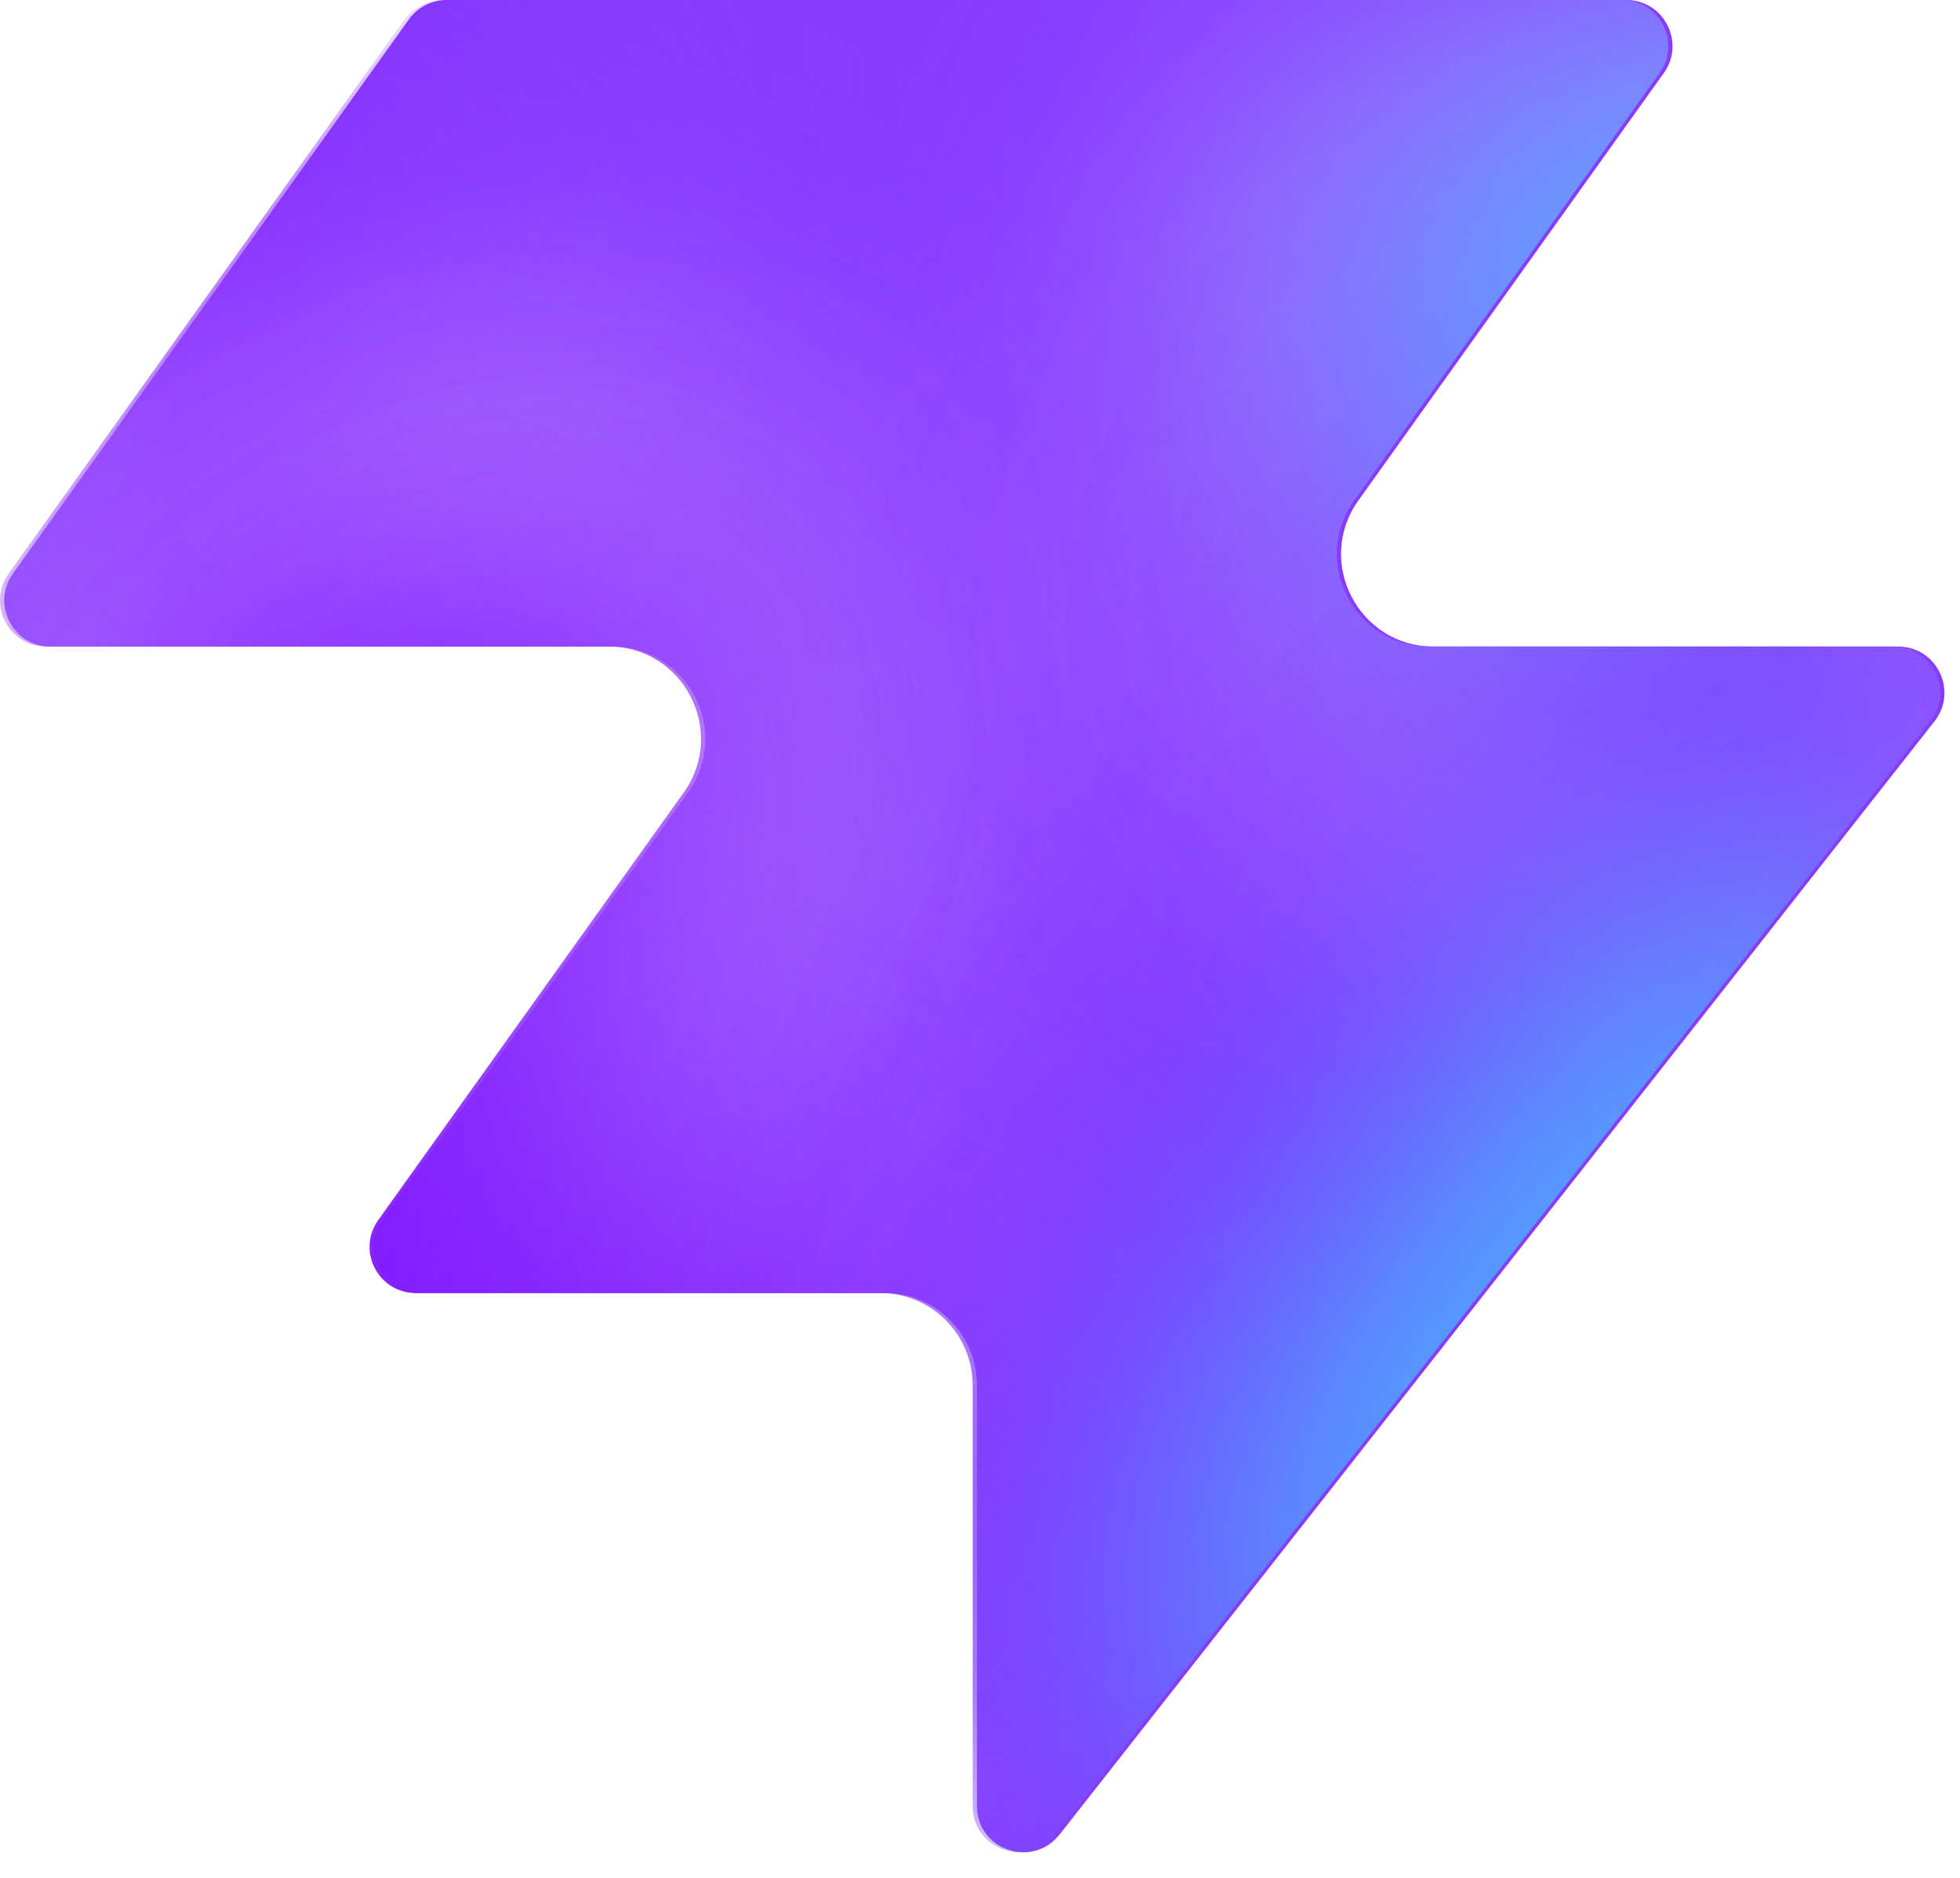
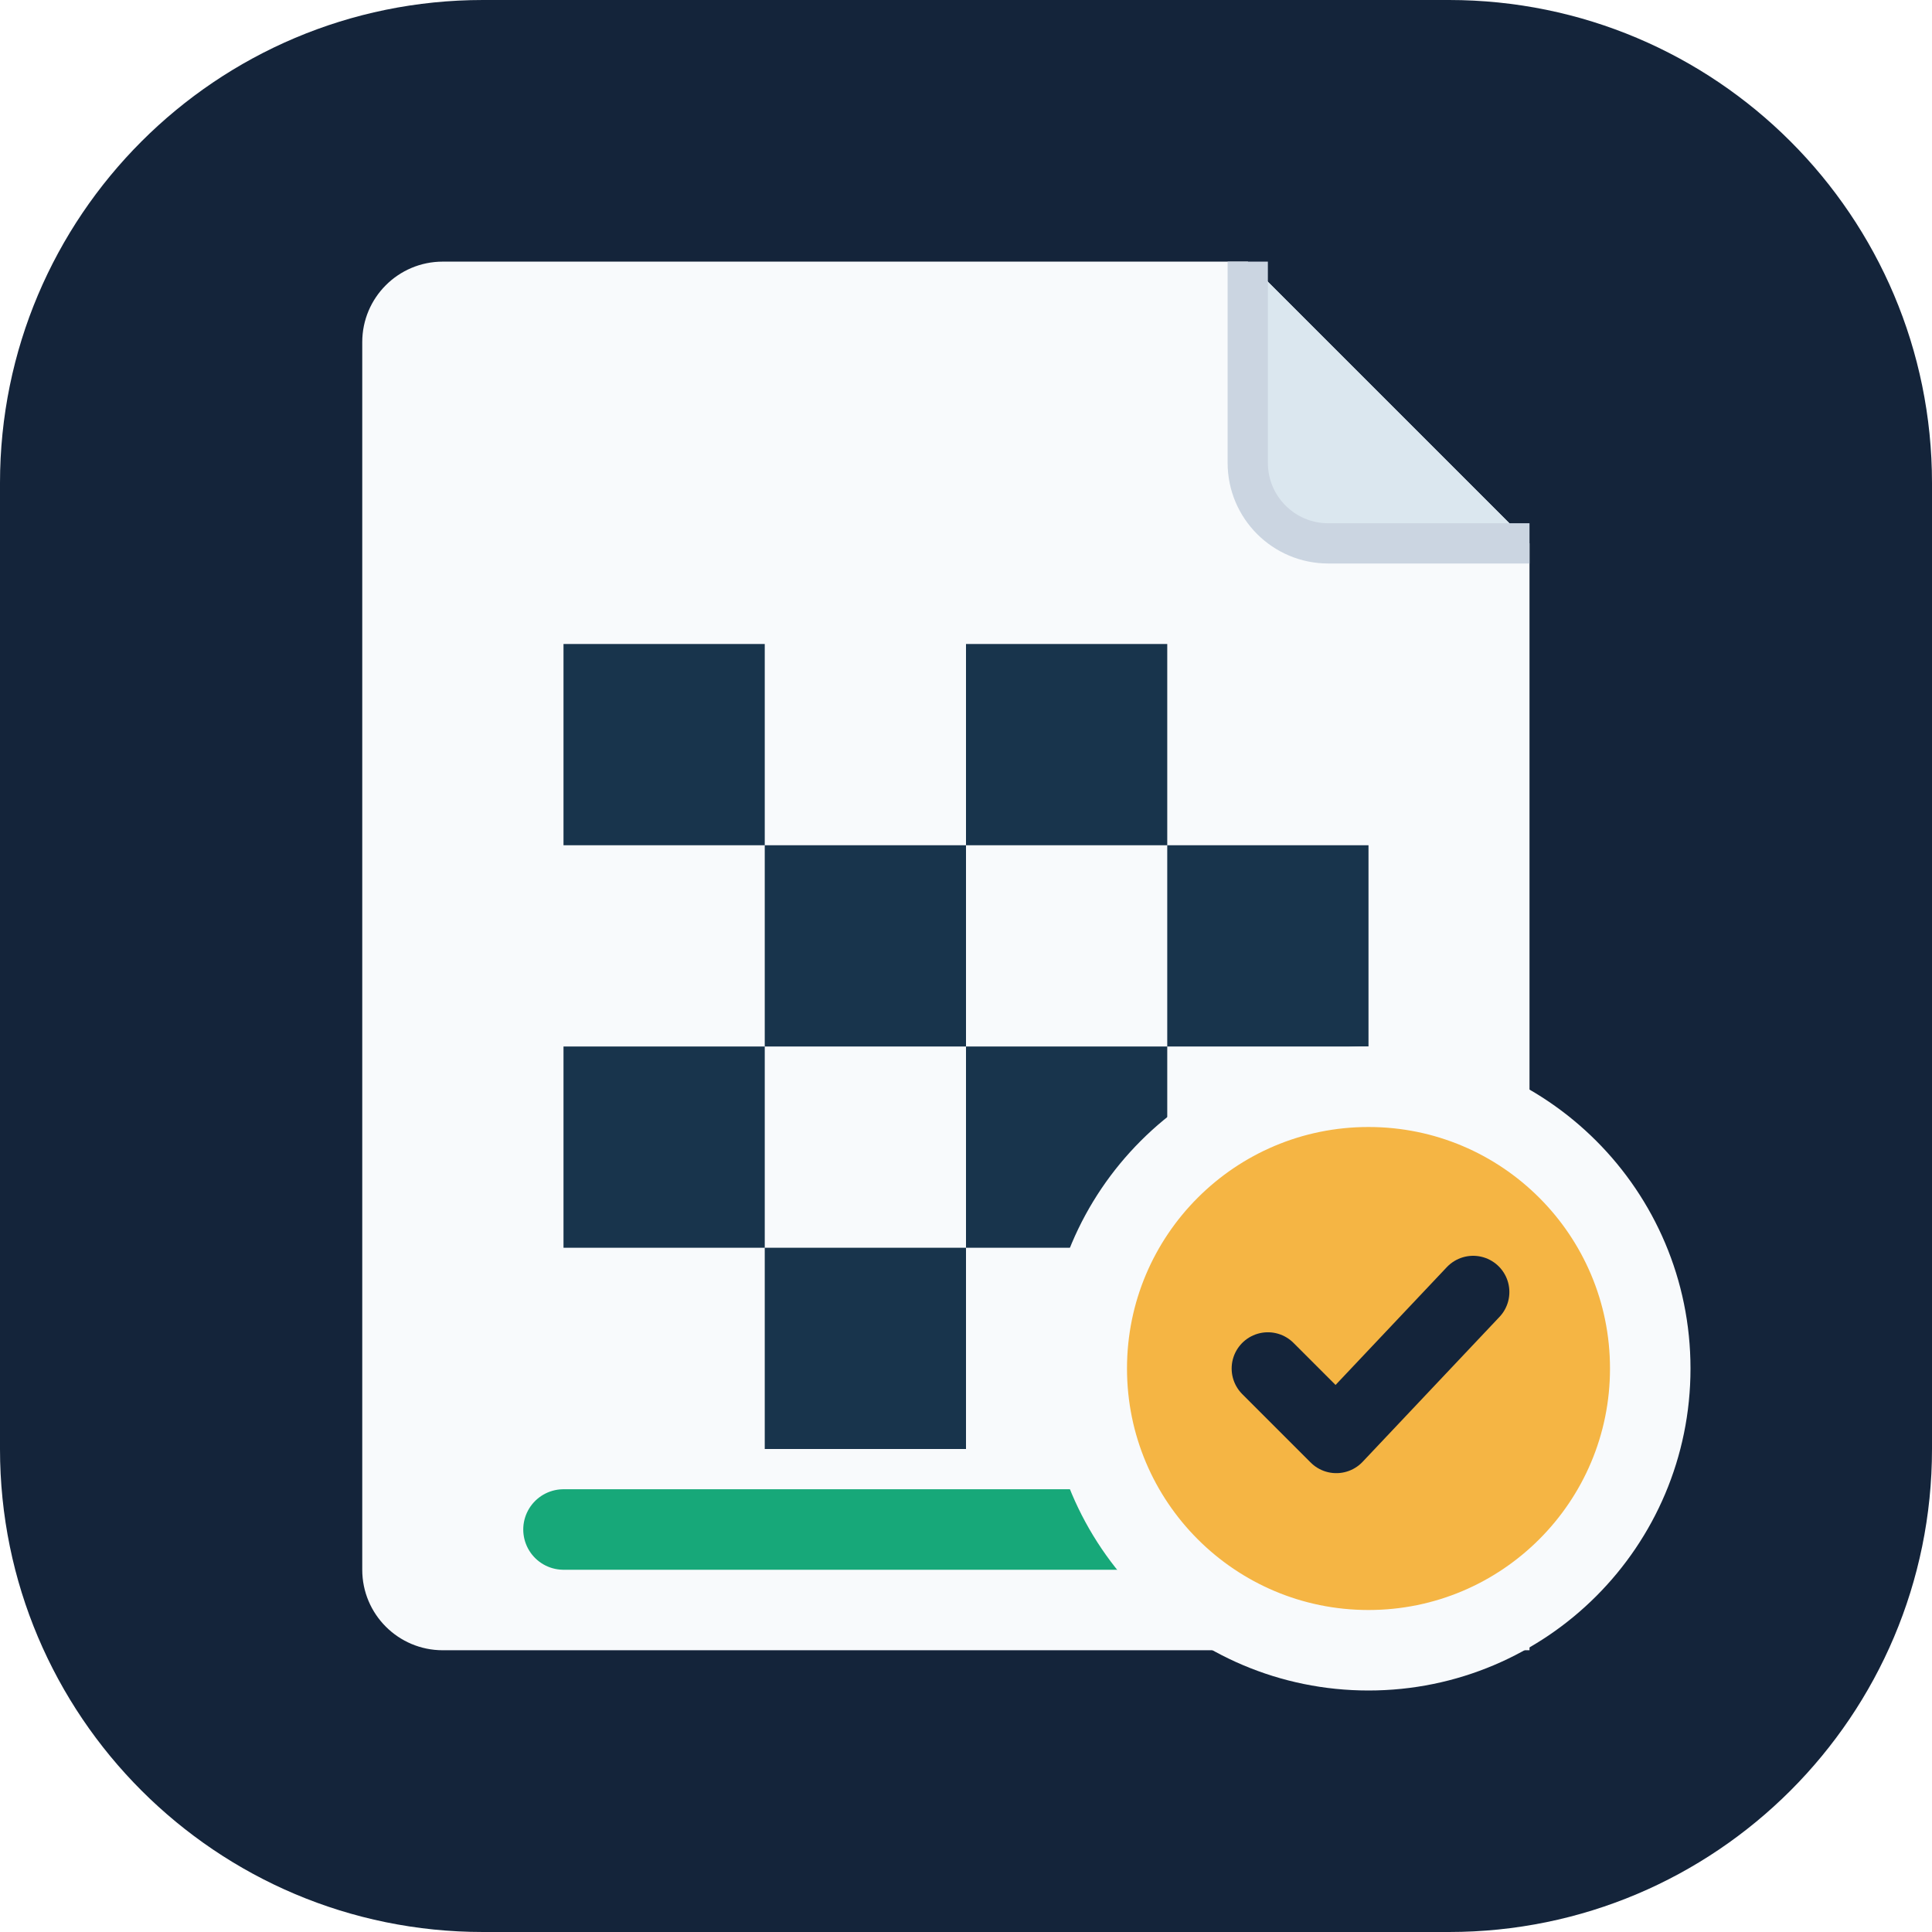
- <svg xmlns="http://www.w3.org/2000/svg" width="48" height="46" fill="none" viewBox="0 0 48 46">
-   <path fill="#863bff" d="M25.946 44.938c-.664.845-2.021.375-2.021-.698V33.937a2.26 2.26 0 0 0-2.262-2.262H10.287c-.92 0-1.456-1.04-.92-1.788l7.48-10.471c1.07-1.497 0-3.578-1.842-3.578H1.237c-.92 0-1.456-1.04-.92-1.788L10.013.474c.214-.297.556-.474.92-.474h28.894c.92 0 1.456 1.04.92 1.788l-7.48 10.471c-1.07 1.498 0 3.579 1.842 3.579h11.377c.943 0 1.473 1.088.89 1.83L25.947 44.94z" style="fill:#863bff;fill:color(display-p3 .525 .23 1);fill-opacity:1" />
-   <mask id="a" width="48" height="46" x="0" y="0" maskUnits="userSpaceOnUse" style="mask-type:alpha">
-     <path fill="#000" d="M25.842 44.938c-.664.844-2.021.375-2.021-.698V33.937a2.26 2.26 0 0 0-2.262-2.262H10.183c-.92 0-1.456-1.04-.92-1.788l7.48-10.471c1.07-1.498 0-3.579-1.842-3.579H1.133c-.92 0-1.456-1.04-.92-1.787L9.91.473c.214-.297.556-.474.92-.474h28.894c.92 0 1.456 1.04.92 1.788l-7.48 10.471c-1.07 1.498 0 3.578 1.842 3.578h11.377c.943 0 1.473 1.088.89 1.832L25.843 44.94z" style="fill:#000;fill-opacity:1" />
-   </mask>
-   <g mask="url(#a)">
-     <g filter="url(#b)">
-       <ellipse cx="5.508" cy="14.704" fill="#ede6ff" rx="5.508" ry="14.704" style="fill:#ede6ff;fill:color(display-p3 .927 .903 1);fill-opacity:1" transform="matrix(.00324 1 1 -.00324 -4.47 31.516)" />
-     </g>
-     <g filter="url(#c)">
-       <ellipse cx="10.399" cy="29.851" fill="#ede6ff" rx="10.399" ry="29.851" style="fill:#ede6ff;fill:color(display-p3 .927 .903 1);fill-opacity:1" transform="matrix(.00324 1 1 -.00324 -39.328 7.883)" />
-     </g>
-     <g filter="url(#d)">
-       <ellipse cx="5.508" cy="30.487" fill="#7e14ff" rx="5.508" ry="30.487" style="fill:#7e14ff;fill:color(display-p3 .492 .077 1);fill-opacity:1" transform="rotate(89.814 -25.913 -14.639)scale(1 -1)" />
-     </g>
-     <g filter="url(#e)">
-       <ellipse cx="5.508" cy="30.599" fill="#7e14ff" rx="5.508" ry="30.599" style="fill:#7e14ff;fill:color(display-p3 .492 .077 1);fill-opacity:1" transform="rotate(89.814 -32.644 -3.334)scale(1 -1)" />
-     </g>
-     <g filter="url(#f)">
-       <ellipse cx="5.508" cy="30.599" fill="#7e14ff" rx="5.508" ry="30.599" style="fill:#7e14ff;fill:color(display-p3 .492 .077 1);fill-opacity:1" transform="matrix(.00324 1 1 -.00324 -34.34 30.47)" />
-     </g>
-     <g filter="url(#g)">
-       <ellipse cx="14.072" cy="22.078" fill="#ede6ff" rx="14.072" ry="22.078" style="fill:#ede6ff;fill:color(display-p3 .927 .903 1);fill-opacity:1" transform="rotate(93.35 24.506 48.493)scale(-1 1)" />
-     </g>
-     <g filter="url(#h)">
-       <ellipse cx="3.47" cy="21.501" fill="#7e14ff" rx="3.47" ry="21.501" style="fill:#7e14ff;fill:color(display-p3 .492 .077 1);fill-opacity:1" transform="rotate(89.009 28.708 47.59)scale(-1 1)" />
-     </g>
-     <g filter="url(#i)">
-       <ellipse cx="3.47" cy="21.501" fill="#7e14ff" rx="3.47" ry="21.501" style="fill:#7e14ff;fill:color(display-p3 .492 .077 1);fill-opacity:1" transform="rotate(89.009 28.708 47.59)scale(-1 1)" />
-     </g>
-     <g filter="url(#j)">
-       <ellipse cx=".387" cy="8.972" fill="#7e14ff" rx="4.407" ry="29.108" style="fill:#7e14ff;fill:color(display-p3 .492 .077 1);fill-opacity:1" transform="rotate(39.51 .387 8.972)" />
-     </g>
-     <g filter="url(#k)">
-       <ellipse cx="47.523" cy="-6.092" fill="#7e14ff" rx="4.407" ry="29.108" style="fill:#7e14ff;fill:color(display-p3 .492 .077 1);fill-opacity:1" transform="rotate(37.892 47.523 -6.092)" />
-     </g>
-     <g filter="url(#l)">
-       <ellipse cx="41.412" cy="6.333" fill="#47bfff" rx="5.971" ry="9.665" style="fill:#47bfff;fill:color(display-p3 .28 .748 1);fill-opacity:1" transform="rotate(37.892 41.412 6.333)" />
-     </g>
-     <g filter="url(#m)">
-       <ellipse cx="-1.879" cy="38.332" fill="#7e14ff" rx="4.407" ry="29.108" style="fill:#7e14ff;fill:color(display-p3 .492 .077 1);fill-opacity:1" transform="rotate(37.892 -1.88 38.332)" />
-     </g>
-     <g filter="url(#n)">
-       <ellipse cx="-1.879" cy="38.332" fill="#7e14ff" rx="4.407" ry="29.108" style="fill:#7e14ff;fill:color(display-p3 .492 .077 1);fill-opacity:1" transform="rotate(37.892 -1.88 38.332)" />
-     </g>
-     <g filter="url(#o)">
-       <ellipse cx="35.651" cy="29.907" fill="#7e14ff" rx="4.407" ry="29.108" style="fill:#7e14ff;fill:color(display-p3 .492 .077 1);fill-opacity:1" transform="rotate(37.892 35.651 29.907)" />
-     </g>
-     <g filter="url(#p)">
-       <ellipse cx="38.418" cy="32.4" fill="#47bfff" rx="5.971" ry="15.297" style="fill:#47bfff;fill:color(display-p3 .28 .748 1);fill-opacity:1" transform="rotate(37.892 38.418 32.4)" />
-     </g>
+ <svg xmlns="http://www.w3.org/2000/svg" viewBox="0 0 48 48">
+   <rect width="48" height="48" rx="12" fill="#14243a" />
+   <path d="M11 6.5h20l7 7V41H11a2 2 0 0 1-2-2V8.5a2 2 0 0 1 2-2Z" fill="#f8fafc" />
+   <path d="M31 6.5v5a2 2 0 0 0 2 2h5" fill="#dbe7ef" />
+   <path d="M31 6.5v5a2 2 0 0 0 2 2h5" fill="none" stroke="#cbd5e1" stroke-linejoin="round" />
+   <g fill="#18344c">
+     <path d="M14 16h5v5h-5zm10 0h5v5h-5zm-5 5h5v5h-5zm10 0h5v5h-5zM14 26h5v5h-5zm10 0h5v5h-5zm-5 5h5v5h-5zm10 0h5v5h-5z" />
  </g>
-   <defs>
-     <filter id="b" width="60.045" height="41.654" x="-19.77" y="16.149" color-interpolation-filters="sRGB" filterUnits="userSpaceOnUse">
-       <feFlood flood-opacity="0" result="BackgroundImageFix" />
-       <feBlend in="SourceGraphic" in2="BackgroundImageFix" result="shape" />
-       <feGaussianBlur result="effect1_foregroundBlur_2002_17158" stdDeviation="7.659" />
-     </filter>
-     <filter id="c" width="90.34" height="51.437" x="-54.613" y="-7.533" color-interpolation-filters="sRGB" filterUnits="userSpaceOnUse">
-       <feFlood flood-opacity="0" result="BackgroundImageFix" />
-       <feBlend in="SourceGraphic" in2="BackgroundImageFix" result="shape" />
-       <feGaussianBlur result="effect1_foregroundBlur_2002_17158" stdDeviation="7.659" />
-     </filter>
-     <filter id="d" width="79.355" height="29.4" x="-49.64" y="2.03" color-interpolation-filters="sRGB" filterUnits="userSpaceOnUse">
-       <feFlood flood-opacity="0" result="BackgroundImageFix" />
-       <feBlend in="SourceGraphic" in2="BackgroundImageFix" result="shape" />
-       <feGaussianBlur result="effect1_foregroundBlur_2002_17158" stdDeviation="4.596" />
-     </filter>
-     <filter id="e" width="79.579" height="29.4" x="-45.045" y="20.029" color-interpolation-filters="sRGB" filterUnits="userSpaceOnUse">
-       <feFlood flood-opacity="0" result="BackgroundImageFix" />
-       <feBlend in="SourceGraphic" in2="BackgroundImageFix" result="shape" />
-       <feGaussianBlur result="effect1_foregroundBlur_2002_17158" stdDeviation="4.596" />
-     </filter>
-     <filter id="f" width="79.579" height="29.4" x="-43.513" y="21.178" color-interpolation-filters="sRGB" filterUnits="userSpaceOnUse">
-       <feFlood flood-opacity="0" result="BackgroundImageFix" />
-       <feBlend in="SourceGraphic" in2="BackgroundImageFix" result="shape" />
-       <feGaussianBlur result="effect1_foregroundBlur_2002_17158" stdDeviation="4.596" />
-     </filter>
-     <filter id="g" width="74.749" height="58.852" x="15.756" y="-17.901" color-interpolation-filters="sRGB" filterUnits="userSpaceOnUse">
-       <feFlood flood-opacity="0" result="BackgroundImageFix" />
-       <feBlend in="SourceGraphic" in2="BackgroundImageFix" result="shape" />
-       <feGaussianBlur result="effect1_foregroundBlur_2002_17158" stdDeviation="7.659" />
-     </filter>
-     <filter id="h" width="61.377" height="25.362" x="23.548" y="2.284" color-interpolation-filters="sRGB" filterUnits="userSpaceOnUse">
-       <feFlood flood-opacity="0" result="BackgroundImageFix" />
-       <feBlend in="SourceGraphic" in2="BackgroundImageFix" result="shape" />
-       <feGaussianBlur result="effect1_foregroundBlur_2002_17158" stdDeviation="4.596" />
-     </filter>
-     <filter id="i" width="61.377" height="25.362" x="23.548" y="2.284" color-interpolation-filters="sRGB" filterUnits="userSpaceOnUse">
-       <feFlood flood-opacity="0" result="BackgroundImageFix" />
-       <feBlend in="SourceGraphic" in2="BackgroundImageFix" result="shape" />
-       <feGaussianBlur result="effect1_foregroundBlur_2002_17158" stdDeviation="4.596" />
-     </filter>
-     <filter id="j" width="56.045" height="63.649" x="-27.636" y="-22.853" color-interpolation-filters="sRGB" filterUnits="userSpaceOnUse">
-       <feFlood flood-opacity="0" result="BackgroundImageFix" />
-       <feBlend in="SourceGraphic" in2="BackgroundImageFix" result="shape" />
-       <feGaussianBlur result="effect1_foregroundBlur_2002_17158" stdDeviation="4.596" />
-     </filter>
-     <filter id="k" width="54.814" height="64.646" x="20.116" y="-38.415" color-interpolation-filters="sRGB" filterUnits="userSpaceOnUse">
-       <feFlood flood-opacity="0" result="BackgroundImageFix" />
-       <feBlend in="SourceGraphic" in2="BackgroundImageFix" result="shape" />
-       <feGaussianBlur result="effect1_foregroundBlur_2002_17158" stdDeviation="4.596" />
-     </filter>
-     <filter id="l" width="33.541" height="35.313" x="24.641" y="-11.323" color-interpolation-filters="sRGB" filterUnits="userSpaceOnUse">
-       <feFlood flood-opacity="0" result="BackgroundImageFix" />
-       <feBlend in="SourceGraphic" in2="BackgroundImageFix" result="shape" />
-       <feGaussianBlur result="effect1_foregroundBlur_2002_17158" stdDeviation="4.596" />
-     </filter>
-     <filter id="m" width="54.814" height="64.646" x="-29.286" y="6.009" color-interpolation-filters="sRGB" filterUnits="userSpaceOnUse">
-       <feFlood flood-opacity="0" result="BackgroundImageFix" />
-       <feBlend in="SourceGraphic" in2="BackgroundImageFix" result="shape" />
-       <feGaussianBlur result="effect1_foregroundBlur_2002_17158" stdDeviation="4.596" />
-     </filter>
-     <filter id="n" width="54.814" height="64.646" x="-29.286" y="6.009" color-interpolation-filters="sRGB" filterUnits="userSpaceOnUse">
-       <feFlood flood-opacity="0" result="BackgroundImageFix" />
-       <feBlend in="SourceGraphic" in2="BackgroundImageFix" result="shape" />
-       <feGaussianBlur result="effect1_foregroundBlur_2002_17158" stdDeviation="4.596" />
-     </filter>
-     <filter id="o" width="54.814" height="64.646" x="8.244" y="-2.416" color-interpolation-filters="sRGB" filterUnits="userSpaceOnUse">
-       <feFlood flood-opacity="0" result="BackgroundImageFix" />
-       <feBlend in="SourceGraphic" in2="BackgroundImageFix" result="shape" />
-       <feGaussianBlur result="effect1_foregroundBlur_2002_17158" stdDeviation="4.596" />
-     </filter>
-     <filter id="p" width="39.409" height="43.623" x="18.713" y="10.588" color-interpolation-filters="sRGB" filterUnits="userSpaceOnUse">
-       <feFlood flood-opacity="0" result="BackgroundImageFix" />
-       <feBlend in="SourceGraphic" in2="BackgroundImageFix" result="shape" />
-       <feGaussianBlur result="effect1_foregroundBlur_2002_17158" stdDeviation="4.596" />
-     </filter>
-   </defs>
+   <path d="M14 38h20" stroke="#17a879" stroke-linecap="round" stroke-width="2" />
+   <circle cx="34" cy="34" r="7" fill="#f5b544" stroke="#f8fafc" stroke-width="2" />
+   <path d="m31.5 34 1.7 1.7 3.4-3.6" fill="none" stroke="#14243a" stroke-linecap="round" stroke-linejoin="round" stroke-width="1.8" />
</svg>
